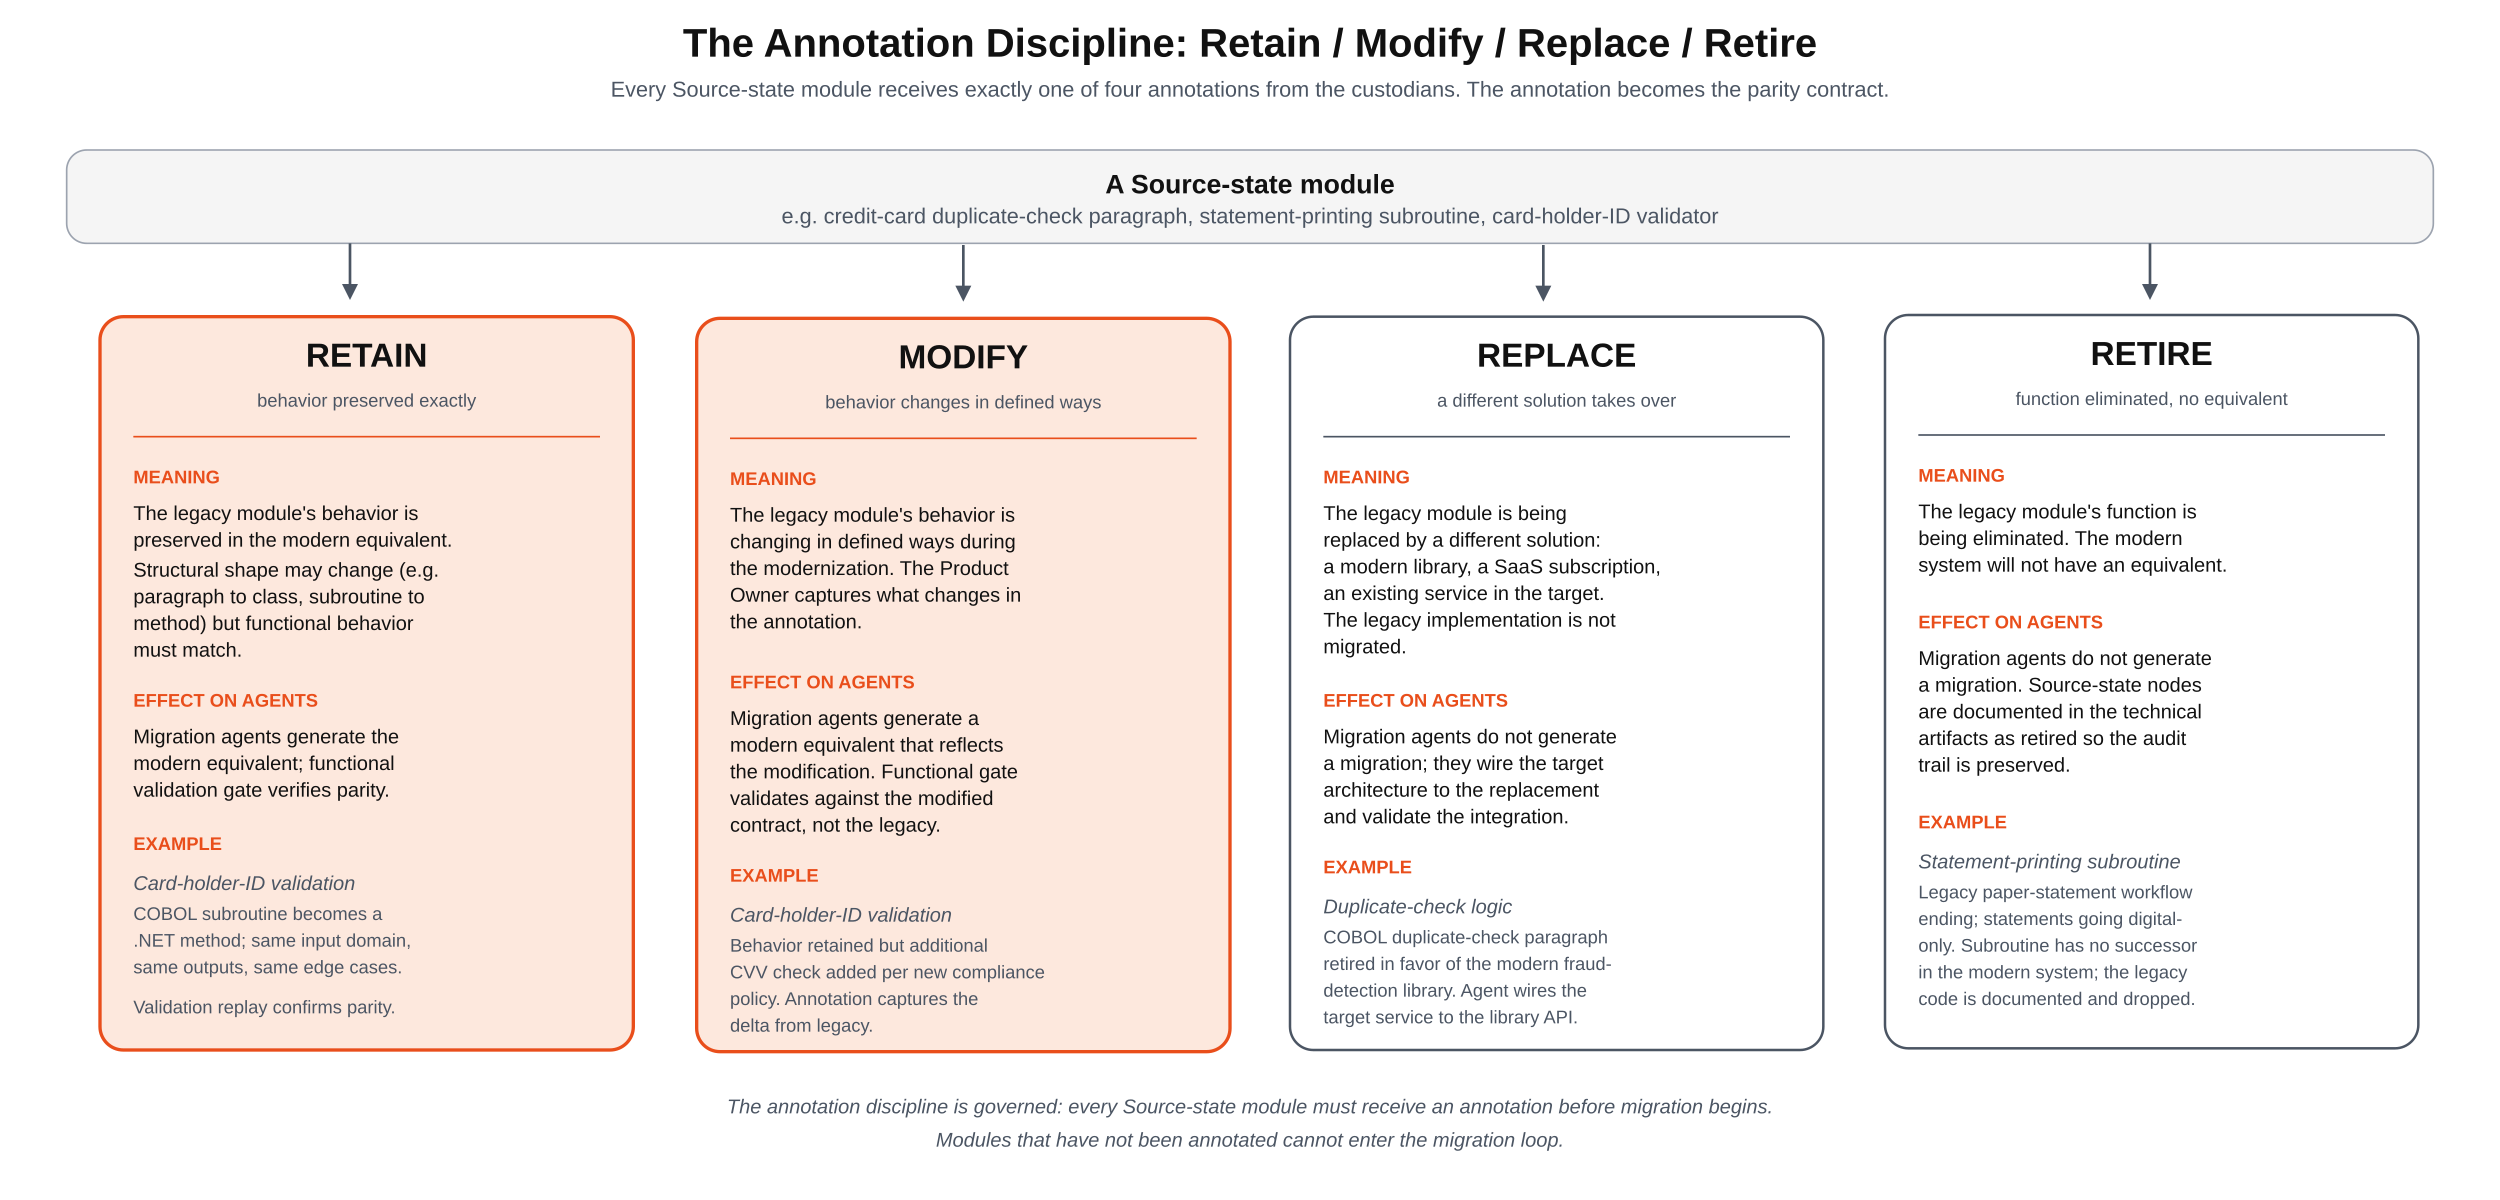
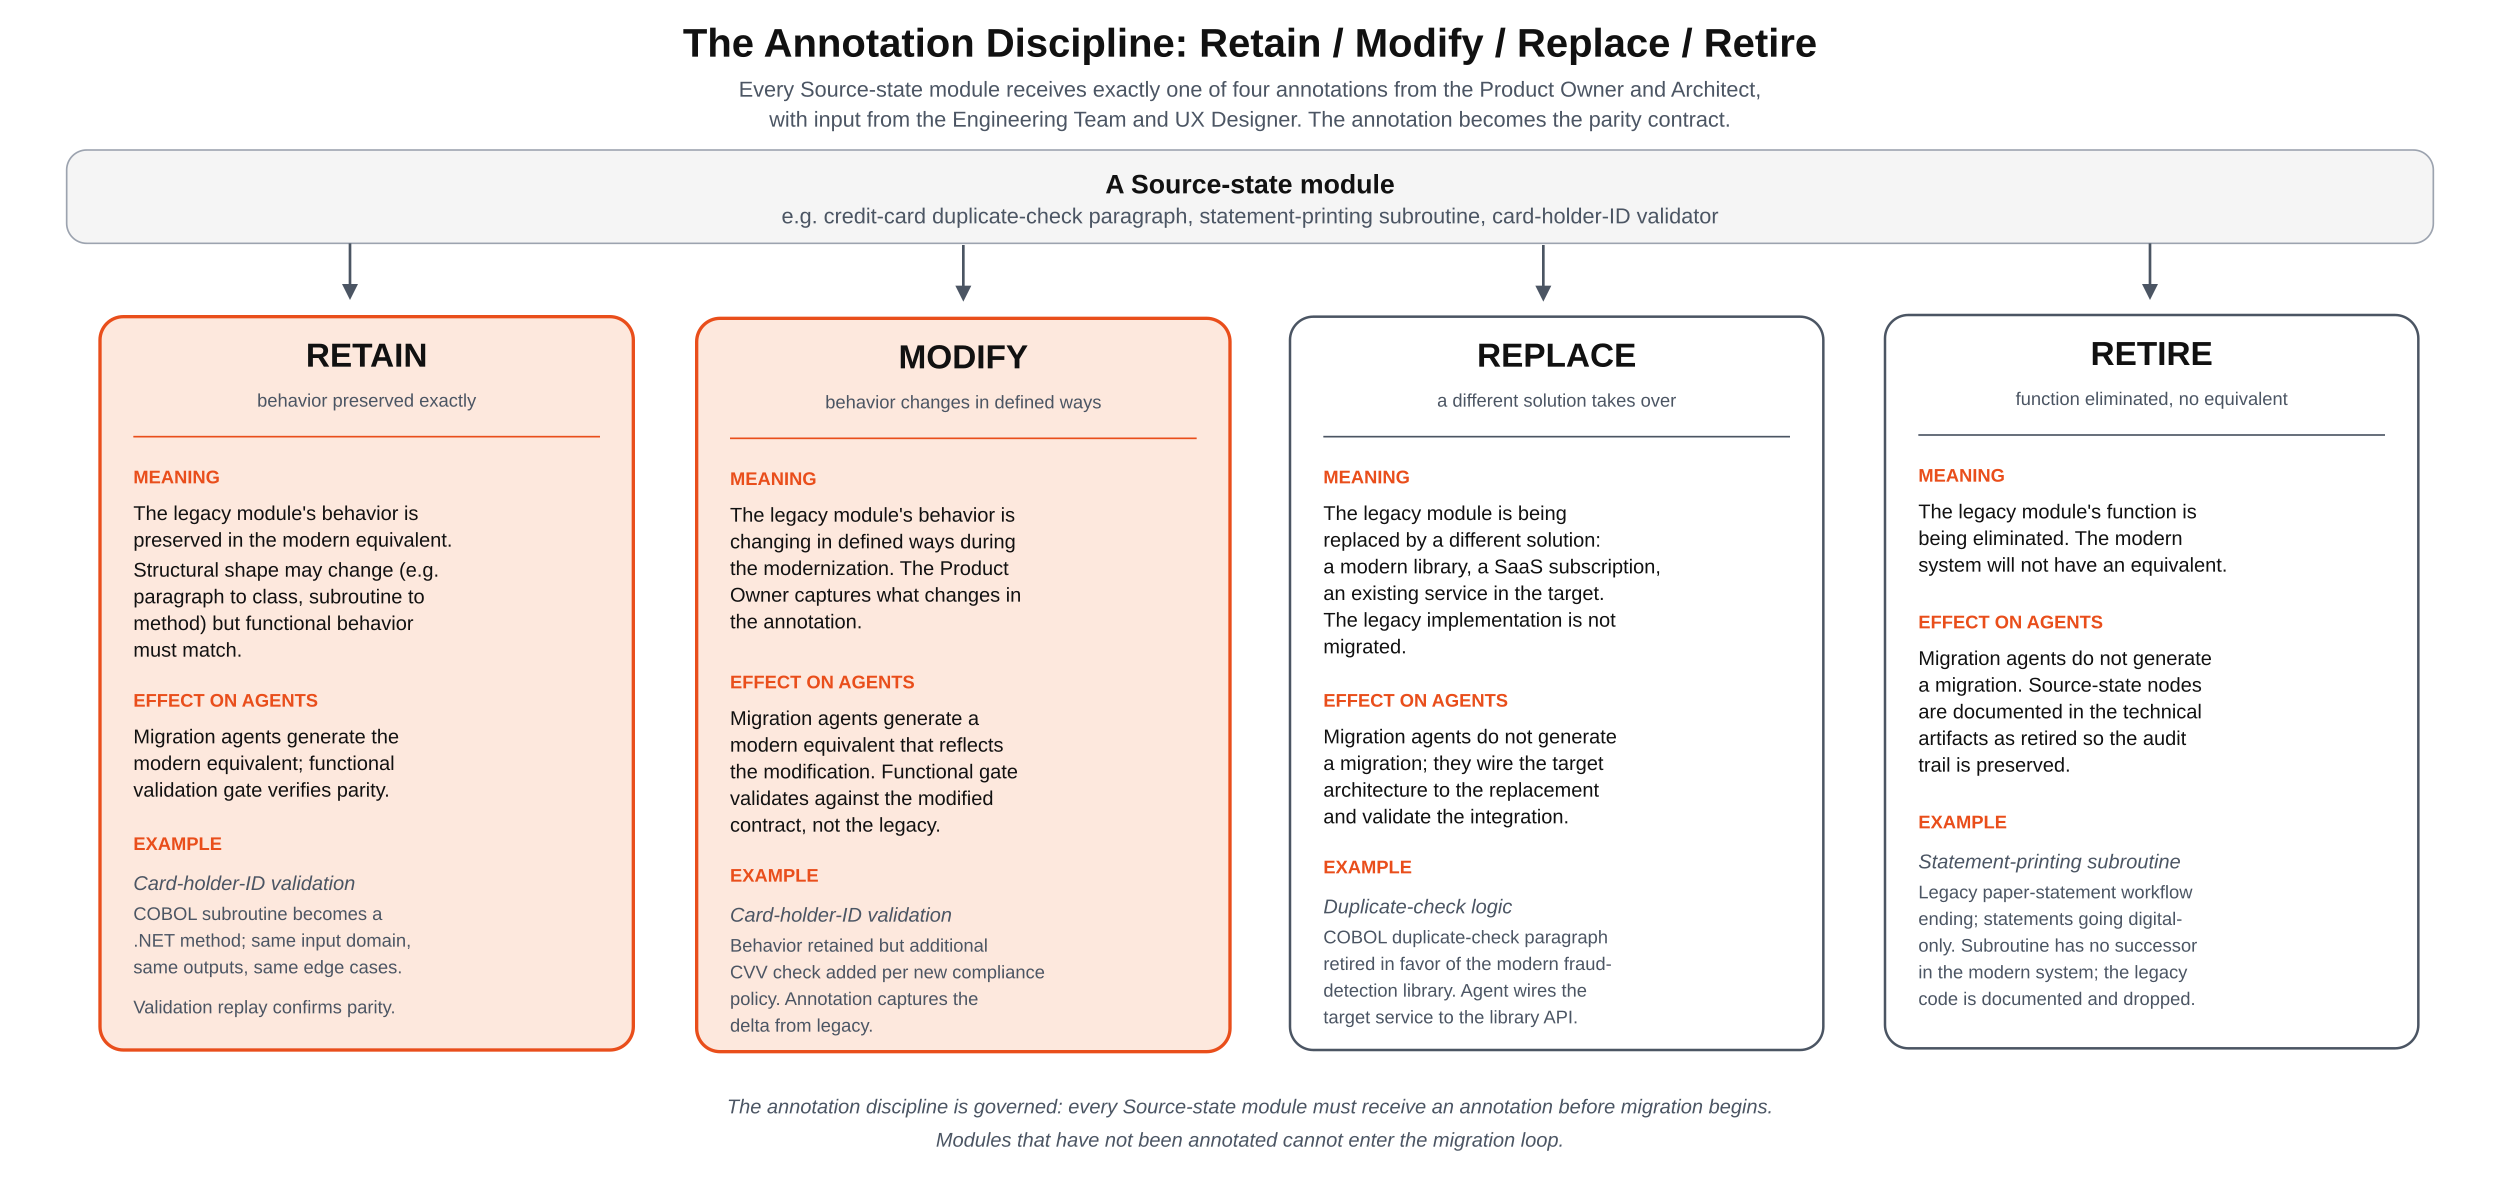
<svg xmlns="http://www.w3.org/2000/svg" width="100%" height="100%" viewBox="0 0 1500 720" version="1.1" xml:space="preserve" style="fill-rule:evenodd;clip-rule:evenodd;" class="se-svg">
  <g transform="matrix(1,0,0,1,750,34)">
    <text x="-340.266px" y="0px" style="font-family:'Arial-BoldMT', 'Arial', sans-serif;font-weight:700;font-size:24px;fill:var(--se-text,#111111);">The Annotation Discipline: Retain / Modify / Replace / Retire</text>
  </g>
  <g transform="matrix(1,0,0,1,750,58)">
-     <text x="-383.589px" y="0px" style="font-family:'ArialMT', 'Arial', sans-serif;font-size:13px;fill:var(--se-text-secondary,#4b5563);">Every Source-state module receives exactly one of four annotations from the custodians. The annotation becomes the parity contract.</text>
+     <text x="0px" y="0px" style="font-family:'ArialMT', 'Arial', sans-serif;font-size:13px;fill:var(--se-text-secondary,#4b5563);text-anchor:middle;">Every Source-state module receives exactly one of four annotations from the Product Owner and Architect,</text>
+     <text x="0px" y="18px" style="font-family:'ArialMT', 'Arial', sans-serif;font-size:13px;fill:var(--se-text-secondary,#4b5563);text-anchor:middle;">with input from the Engineering Team and UX Designer. The annotation becomes the parity contract.</text>
  </g>
  <path d="M1460,102L1460,134C1460,140.623 1454.623,146 1448,146L52,146C45.377,146 40,140.623 40,134L40,102C40,95.377 45.377,90 52,90L1448,90C1454.623,90 1460,95.377 1460,102Z" style="fill:var(--se-panel-fill,#f5f5f5);stroke:var(--se-panel-stroke,#9ca3af);stroke-width:1px;" />
  <g transform="matrix(1,0,0,1,750,116)">
    <text x="-86.832px" y="0px" style="font-family:'Arial-BoldMT', 'Arial', sans-serif;font-weight:700;font-size:16px;fill:var(--se-text,#111111);">A Source-state module</text>
  </g>
  <g transform="matrix(1,0,0,1,750,134)">
    <text x="-281.087px" y="0px" style="font-family:'ArialMT', 'Arial', sans-serif;font-size:13px;fill:var(--se-text-secondary,#4b5563);">e.g. credit-card duplicate-check paragraph, statement-printing subroutine, card-holder-ID validator</text>
  </g>
  <g>
    <path d="M214.8,170.4L210,180L205.2,170.4L214.8,170.4Z" style="fill:var(--se-text-secondary,#4b5563);fill-rule:nonzero;" />
    <path d="M210,146L210,172.32" style="fill:none;fill-rule:nonzero;stroke:var(--se-text-secondary,#4b5563);stroke-width:1.6px;" />
    <g transform="matrix(1,0,0,1,38,1)">
      <g transform="matrix(1,-0,-0,1,-38,-1)">
        <path d="M582.8,171.4L578,181L573.2,171.4L582.8,171.4Z" style="fill:var(--se-text-secondary,#4b5563);fill-rule:nonzero;" />
        <path d="M578,147L578,173.32" style="fill:none;fill-rule:nonzero;stroke:var(--se-text-secondary,#4b5563);stroke-width:1.6px;" />
      </g>
    </g>
    <g transform="matrix(1,0,0,1,-29,1)">
      <g transform="matrix(1,-0,-0,1,29,-1)">
        <path d="M930.8,171.4L926,181L921.2,171.4L930.8,171.4Z" style="fill:var(--se-text-secondary,#4b5563);fill-rule:nonzero;" />
        <path d="M926,147L926,173.32" style="fill:none;fill-rule:nonzero;stroke:var(--se-text-secondary,#4b5563);stroke-width:1.6px;" />
      </g>
    </g>
    <path d="M1294.8,170.4L1290,180L1285.2,170.4L1294.8,170.4Z" style="fill:var(--se-text-secondary,#4b5563);fill-rule:nonzero;" />
    <path d="M1290,146L1290,172.32" style="fill:none;fill-rule:nonzero;stroke:var(--se-text-secondary,#4b5563);stroke-width:1.6px;" />
  </g>
  <path d="M380,204L380,616C380,623.727 373.727,630 366,630L74,630C66.273,630 60,623.727 60,616L60,204C60,196.273 66.273,190 74,190L366,190C373.727,190 380,196.273 380,204Z" style="fill:var(--se-accent-fill,#FDE8DD);stroke:var(--se-accent,#E94E1B);stroke-width:2px;" />
  <g transform="matrix(1,0,0,1,220,220)">
    <text x="-36.479px" y="0px" style="font-family:'Arial-BoldMT', 'Arial', sans-serif;font-weight:700;font-size:20px;fill:var(--se-text,#111111);">RETAIN</text>
  </g>
  <g transform="matrix(1,0,0,1,220,244)">
    <text x="-65.729px" y="0px" style="font-family:'ArialMT', 'Arial', sans-serif;font-size:11px;fill:var(--se-text-secondary,#4b5563);">behavior preserved exactly</text>
  </g>
  <path d="M80,262L360,262" style="fill:none;fill-rule:nonzero;stroke:var(--se-accent,#E94E1B);stroke-width:1px;" />
  <g transform="matrix(1,0,0,1,80,290)">
    <text x="0px" y="0px" style="font-family:'Arial-BoldMT', 'Arial', sans-serif;font-weight:700;font-size:11px;fill:var(--se-accent,#E94E1B);">MEANING</text>
  </g>
  <g transform="matrix(1,0,0,1,80,312)">
    <text x="0px" y="0px" style="font-family:'ArialMT', 'Arial', sans-serif;font-size:12px;fill:var(--se-text,#111111);">The legacy module's behavior is</text>
  </g>
  <g transform="matrix(1,0,0,1,80,328)">
    <text x="0px" y="0px" style="font-family:'ArialMT', 'Arial', sans-serif;font-size:12px;fill:var(--se-text,#111111);">preserved in the modern equivalent.</text>
  </g>
  <g transform="matrix(1,0,0,1,80,346)">
    <text x="0px" y="0px" style="font-family:'ArialMT', 'Arial', sans-serif;font-size:12px;fill:var(--se-text,#111111);">Structural shape may change (e.g.</text>
  </g>
  <g transform="matrix(1,0,0,1,80,362)">
    <text x="0px" y="0px" style="font-family:'ArialMT', 'Arial', sans-serif;font-size:12px;fill:var(--se-text,#111111);">paragraph to class, subroutine to</text>
  </g>
  <g transform="matrix(1,0,0,1,80,378)">
    <text x="0px" y="0px" style="font-family:'ArialMT', 'Arial', sans-serif;font-size:12px;fill:var(--se-text,#111111);">method) but functional behavior</text>
  </g>
  <g transform="matrix(1,0,0,1,80,394)">
    <text x="0px" y="0px" style="font-family:'ArialMT', 'Arial', sans-serif;font-size:12px;fill:var(--se-text,#111111);">must match.</text>
  </g>
  <g transform="matrix(1,0,0,1,80,424)">
    <text x="0px" y="0px" style="font-family:'Arial-BoldMT', 'Arial', sans-serif;font-weight:700;font-size:11px;fill:var(--se-accent,#E94E1B);">EFFECT ON AGENTS</text>
  </g>
  <g transform="matrix(1,0,0,1,80,446)">
    <text x="0px" y="0px" style="font-family:'ArialMT', 'Arial', sans-serif;font-size:12px;fill:var(--se-text,#111111);">Migration agents generate the</text>
  </g>
  <g transform="matrix(1,0,0,1,80,462)">
    <text x="0px" y="0px" style="font-family:'ArialMT', 'Arial', sans-serif;font-size:12px;fill:var(--se-text,#111111);">modern equivalent; functional</text>
  </g>
  <g transform="matrix(1,0,0,1,80,478)">
    <g transform="matrix(12,0,0,12,100.0605,0)">
        </g>
    <g transform="matrix(12,0,0,12,103.3945,0)">
        </g>
    <text x="0px" y="0px" style="font-family:'ArialMT', 'Arial', sans-serif;font-size:12px;fill:var(--se-text,#111111);">validation gate veriﬁes parity.</text>
  </g>
  <g transform="matrix(1,0,0,1,80,510)">
    <text x="0px" y="0px" style="font-family:'Arial-BoldMT', 'Arial', sans-serif;font-weight:700;font-size:11px;fill:var(--se-accent,#E94E1B);">EXAMPLE</text>
  </g>
  <g transform="matrix(1,0,0,1,80,534)">
    <text x="0px" y="0px" style="font-family:'Arial-ItalicMT', 'Arial', sans-serif;font-style:italic;font-size:12px;fill:var(--se-text-secondary,#4b5563);">Card-holder-ID validation</text>
  </g>
  <g transform="matrix(1,0,0,1,80,552)">
    <text x="0px" y="0px" style="font-family:'ArialMT', 'Arial', sans-serif;font-size:11px;fill:var(--se-text-secondary,#4b5563);">COBOL subroutine becomes a</text>
  </g>
  <g transform="matrix(1,0,0,1,80,568)">
    <text x="0px" y="0px" style="font-family:'ArialMT', 'Arial', sans-serif;font-size:11px;fill:var(--se-text-secondary,#4b5563);">.NET method; same input domain,</text>
  </g>
  <g transform="matrix(1,0,0,1,80,584)">
    <text x="0px" y="0px" style="font-family:'ArialMT', 'Arial', sans-serif;font-size:11px;fill:var(--se-text-secondary,#4b5563);">same outputs, same edge cases.</text>
  </g>
  <g transform="matrix(1,0,0,1,80,608)">
    <g transform="matrix(11,0,0,11,101.3042,0)">
        </g>
    <g transform="matrix(11,0,0,11,104.3604,0)">
        </g>
    <text x="0px" y="0px" style="font-family:'ArialMT', 'Arial', sans-serif;font-size:11px;fill:var(--se-text-secondary,#4b5563);">Validation replay conﬁrms parity.</text>
  </g>
  <g transform="matrix(1,0,0,1,28,1)">
    <path d="M710,204L710,616C710,623.727 703.727,630 696,630L404,630C396.273,630 390,623.727 390,616L390,204C390,196.273 396.273,190 404,190L696,190C703.727,190 710,196.273 710,204Z" style="fill:var(--se-accent-fill,#FDE8DD);stroke:var(--se-accent,#E94E1B);stroke-width:2px;" />
  </g>
  <g transform="matrix(1,0,0,1,578,221)">
    <text x="-38.887px" y="0px" style="font-family:'Arial-BoldMT', 'Arial', sans-serif;font-weight:700;font-size:20px;fill:var(--se-text,#111111);">MODIFY</text>
  </g>
  <g transform="matrix(1,0,0,1,578,245)">
    <g transform="matrix(11,0,0,11,30.88916,0)">
        </g>
    <g transform="matrix(11,0,0,11,33.94531,0)">
        </g>
    <text x="-82.86px" y="0px" style="font-family:'ArialMT', 'Arial', sans-serif;font-size:11px;fill:var(--se-text-secondary,#4b5563);">behavior changes in deﬁned ways</text>
  </g>
  <g transform="matrix(1,0,0,1,28,1)">
    <path d="M410,262L690,262" style="fill:none;fill-rule:nonzero;stroke:var(--se-accent,#E94E1B);stroke-width:1px;" />
  </g>
  <g transform="matrix(1,0,0,1,438,291)">
    <text x="0px" y="0px" style="font-family:'Arial-BoldMT', 'Arial', sans-serif;font-weight:700;font-size:11px;fill:var(--se-accent,#E94E1B);">MEANING</text>
  </g>
  <g transform="matrix(1,0,0,1,438,313)">
    <text x="0px" y="0px" style="font-family:'ArialMT', 'Arial', sans-serif;font-size:12px;fill:var(--se-text,#111111);">The legacy module's behavior is</text>
  </g>
  <g transform="matrix(1,0,0,1,438,329)">
    <g transform="matrix(12,0,0,12,78.06445,0)">
        </g>
    <g transform="matrix(12,0,0,12,81.39844,0)">
        </g>
    <text x="0px" y="0px" style="font-family:'ArialMT', 'Arial', sans-serif;font-size:12px;fill:var(--se-text,#111111);">changing in deﬁned ways during</text>
  </g>
  <g transform="matrix(1,0,0,1,438,345)">
    <text x="0px" y="0px" style="font-family:'ArialMT', 'Arial', sans-serif;font-size:12px;fill:var(--se-text,#111111);">the modernization. The Product</text>
  </g>
  <g transform="matrix(1,0,0,1,438,361)">
    <text x="0px" y="0px" style="font-family:'ArialMT', 'Arial', sans-serif;font-size:12px;fill:var(--se-text,#111111);">Owner captures what changes in</text>
  </g>
  <g transform="matrix(1,0,0,1,438,377)">
    <text x="0px" y="0px" style="font-family:'ArialMT', 'Arial', sans-serif;font-size:12px;fill:var(--se-text,#111111);">the annotation.</text>
  </g>
  <g transform="matrix(1,0,0,1,438,413)">
    <text x="0px" y="0px" style="font-family:'Arial-BoldMT', 'Arial', sans-serif;font-weight:700;font-size:11px;fill:var(--se-accent,#E94E1B);">EFFECT ON AGENTS</text>
  </g>
  <g transform="matrix(1,0,0,1,438,435)">
    <text x="0px" y="0px" style="font-family:'ArialMT', 'Arial', sans-serif;font-size:12px;fill:var(--se-text,#111111);">Migration agents generate a</text>
  </g>
  <g transform="matrix(1,0,0,1,438,451)">
    <g transform="matrix(12,0,0,12,136.084,0)">
        </g>
    <g transform="matrix(12,0,0,12,139.418,0)">
        </g>
    <text x="0px" y="0px" style="font-family:'ArialMT', 'Arial', sans-serif;font-size:12px;fill:var(--se-text,#111111);">modern equivalent that reﬂects</text>
  </g>
  <g transform="matrix(1,0,0,1,438,467)">
    <g transform="matrix(12,0,0,12,46.02539,0)">
        </g>
    <g transform="matrix(12,0,0,12,49.35938,0)">
        </g>
    <text x="0px" y="0px" style="font-family:'ArialMT', 'Arial', sans-serif;font-size:12px;fill:var(--se-text,#111111);">the modiﬁcation. Functional gate</text>
  </g>
  <g transform="matrix(1,0,0,1,438,483)">
    <g transform="matrix(12,0,0,12,138.75,0)">
        </g>
    <g transform="matrix(12,0,0,12,142.084,0)">
        </g>
    <text x="0px" y="0px" style="font-family:'ArialMT', 'Arial', sans-serif;font-size:12px;fill:var(--se-text,#111111);">validates against the modiﬁed</text>
  </g>
  <g transform="matrix(1,0,0,1,438,499)">
    <text x="0px" y="0px" style="font-family:'ArialMT', 'Arial', sans-serif;font-size:12px;fill:var(--se-text,#111111);">contract, not the legacy.</text>
  </g>
  <g transform="matrix(1,0,0,1,438,529)">
    <text x="0px" y="0px" style="font-family:'Arial-BoldMT', 'Arial', sans-serif;font-weight:700;font-size:11px;fill:var(--se-accent,#E94E1B);">EXAMPLE</text>
  </g>
  <g transform="matrix(1,0,0,1,438,553)">
    <text x="0px" y="0px" style="font-family:'Arial-ItalicMT', 'Arial', sans-serif;font-style:italic;font-size:12px;fill:var(--se-text-secondary,#4b5563);">Card-holder-ID validation</text>
  </g>
  <g transform="matrix(1,0,0,1,438,571)">
    <text x="0px" y="0px" style="font-family:'ArialMT', 'Arial', sans-serif;font-size:11px;fill:var(--se-text-secondary,#4b5563);">Behavior retained but additional</text>
  </g>
  <g transform="matrix(1,0,0,1,438,587)">
    <text x="0px" y="0px" style="font-family:'ArialMT', 'Arial', sans-serif;font-size:11px;fill:var(--se-text-secondary,#4b5563);">CVV check added per new compliance</text>
  </g>
  <g transform="matrix(1,0,0,1,438,603)">
    <text x="0px" y="0px" style="font-family:'ArialMT', 'Arial', sans-serif;font-size:11px;fill:var(--se-text-secondary,#4b5563);">policy. Annotation captures the</text>
  </g>
  <g transform="matrix(1,0,0,1,438,619)">
    <text x="0px" y="0px" style="font-family:'ArialMT', 'Arial', sans-serif;font-size:11px;fill:var(--se-text-secondary,#4b5563);">delta from legacy.</text>
  </g>
  <g transform="matrix(1,0,0,1,54,0)">
    <path d="M1040,204L1040,616C1040,623.727 1033.727,630 1026,630L734,630C726.273,630 720,623.727 720,616L720,204C720,196.273 726.273,190 734,190L1026,190C1033.727,190 1040,196.273 1040,204Z" style="fill:var(--se-box-fill,#ffffff);stroke:var(--se-text-secondary,#4b5563);stroke-width:1.5px;" />
  </g>
  <g transform="matrix(1,0,0,1,934,220)">
    <text x="-47.783px" y="0px" style="font-family:'Arial-BoldMT', 'Arial', sans-serif;font-weight:700;font-size:20px;fill:var(--se-text,#111111);">REPLACE</text>
  </g>
  <g transform="matrix(1,0,0,1,934,244)">
    <text x="-71.747px" y="0px" style="font-family:'ArialMT', 'Arial', sans-serif;font-size:11px;fill:var(--se-text-secondary,#4b5563);">a different solution takes over</text>
  </g>
  <g transform="matrix(1,0,0,1,54,0)">
    <path d="M740,262L1020,262" style="fill:none;fill-rule:nonzero;stroke:var(--se-text-secondary,#4b5563);stroke-width:1px;" />
  </g>
  <g transform="matrix(1,0,0,1,794,290)">
    <text x="0px" y="0px" style="font-family:'Arial-BoldMT', 'Arial', sans-serif;font-weight:700;font-size:11px;fill:var(--se-accent,#E94E1B);">MEANING</text>
  </g>
  <g transform="matrix(1,0,0,1,794,312)">
    <text x="0px" y="0px" style="font-family:'ArialMT', 'Arial', sans-serif;font-size:12px;fill:var(--se-text,#111111);">The legacy module is being</text>
  </g>
  <g transform="matrix(1,0,0,1,794,328)">
    <text x="0px" y="0px" style="font-family:'ArialMT', 'Arial', sans-serif;font-size:12px;fill:var(--se-text,#111111);">replaced by a different solution:</text>
  </g>
  <g transform="matrix(1,0,0,1,794,344)">
    <text x="0px" y="0px" style="font-family:'ArialMT', 'Arial', sans-serif;font-size:12px;fill:var(--se-text,#111111);">a modern library, a SaaS subscription,</text>
  </g>
  <g transform="matrix(1,0,0,1,794,360)">
    <text x="0px" y="0px" style="font-family:'ArialMT', 'Arial', sans-serif;font-size:12px;fill:var(--se-text,#111111);">an existing service in the target.</text>
  </g>
  <g transform="matrix(1,0,0,1,794,376)">
    <text x="0px" y="0px" style="font-family:'ArialMT', 'Arial', sans-serif;font-size:12px;fill:var(--se-text,#111111);">The legacy implementation is not</text>
  </g>
  <g transform="matrix(1,0,0,1,794,392)">
    <text x="0px" y="0px" style="font-family:'ArialMT', 'Arial', sans-serif;font-size:12px;fill:var(--se-text,#111111);">migrated.</text>
  </g>
  <g transform="matrix(1,0,0,1,794,424)">
    <text x="0px" y="0px" style="font-family:'Arial-BoldMT', 'Arial', sans-serif;font-weight:700;font-size:11px;fill:var(--se-accent,#E94E1B);">EFFECT ON AGENTS</text>
  </g>
  <g transform="matrix(1,0,0,1,794,446)">
    <text x="0px" y="0px" style="font-family:'ArialMT', 'Arial', sans-serif;font-size:12px;fill:var(--se-text,#111111);">Migration agents do not generate</text>
  </g>
  <g transform="matrix(1,0,0,1,794,462)">
    <text x="0px" y="0px" style="font-family:'ArialMT', 'Arial', sans-serif;font-size:12px;fill:var(--se-text,#111111);">a migration; they wire the target</text>
  </g>
  <g transform="matrix(1,0,0,1,794,478)">
    <text x="0px" y="0px" style="font-family:'ArialMT', 'Arial', sans-serif;font-size:12px;fill:var(--se-text,#111111);">architecture to the replacement</text>
  </g>
  <g transform="matrix(1,0,0,1,794,494)">
    <text x="0px" y="0px" style="font-family:'ArialMT', 'Arial', sans-serif;font-size:12px;fill:var(--se-text,#111111);">and validate the integration.</text>
  </g>
  <g transform="matrix(1,0,0,1,794,524)">
    <text x="0px" y="0px" style="font-family:'Arial-BoldMT', 'Arial', sans-serif;font-weight:700;font-size:11px;fill:var(--se-accent,#E94E1B);">EXAMPLE</text>
  </g>
  <g transform="matrix(1,0,0,1,794,548)">
    <text x="0px" y="0px" style="font-family:'Arial-ItalicMT', 'Arial', sans-serif;font-style:italic;font-size:12px;fill:var(--se-text-secondary,#4b5563);">Duplicate-check logic</text>
  </g>
  <g transform="matrix(1,0,0,1,794,566)">
    <text x="0px" y="0px" style="font-family:'ArialMT', 'Arial', sans-serif;font-size:11px;fill:var(--se-text-secondary,#4b5563);">COBOL duplicate-check paragraph</text>
  </g>
  <g transform="matrix(1,0,0,1,794,582)">
    <text x="0px" y="0px" style="font-family:'ArialMT', 'Arial', sans-serif;font-size:11px;fill:var(--se-text-secondary,#4b5563);">retired in favor of the modern fraud-</text>
  </g>
  <g transform="matrix(1,0,0,1,794,598)">
    <text x="0px" y="0px" style="font-family:'ArialMT', 'Arial', sans-serif;font-size:11px;fill:var(--se-text-secondary,#4b5563);">detection library. Agent wires the</text>
  </g>
  <g transform="matrix(1,0,0,1,794,614)">
    <text x="0px" y="0px" style="font-family:'ArialMT', 'Arial', sans-serif;font-size:11px;fill:var(--se-text-secondary,#4b5563);">target service to the library API.</text>
  </g>
  <g transform="matrix(1,0,0,1,81,-1)">
    <path d="M1370,204L1370,616C1370,623.727 1363.727,630 1356,630L1064,630C1056.273,630 1050,623.727 1050,616L1050,204C1050,196.273 1056.273,190 1064,190L1356,190C1363.727,190 1370,196.273 1370,204Z" style="fill:var(--se-box-fill,#ffffff);stroke:var(--se-text-secondary,#4b5563);stroke-width:1.5px;" />
  </g>
  <g transform="matrix(1,0,0,1,1291,219)">
    <text x="-36.67px" y="0px" style="font-family:'Arial-BoldMT', 'Arial', sans-serif;font-weight:700;font-size:20px;fill:var(--se-text,#111111);">RETIRE</text>
  </g>
  <g transform="matrix(1,0,0,1,1291,243)">
    <text x="-81.638px" y="0px" style="font-family:'ArialMT', 'Arial', sans-serif;font-size:11px;fill:var(--se-text-secondary,#4b5563);">function eliminated, no equivalent</text>
  </g>
  <g transform="matrix(1,0,0,1,81,-1)">
    <path d="M1070,262L1350,262" style="fill:none;fill-rule:nonzero;stroke:var(--se-text-secondary,#4b5563);stroke-width:1px;" />
  </g>
  <g transform="matrix(1,0,0,1,1151,289)">
    <text x="0px" y="0px" style="font-family:'Arial-BoldMT', 'Arial', sans-serif;font-weight:700;font-size:11px;fill:var(--se-accent,#E94E1B);">MEANING</text>
  </g>
  <g transform="matrix(1,0,0,1,1151,311)">
    <text x="0px" y="0px" style="font-family:'ArialMT', 'Arial', sans-serif;font-size:12px;fill:var(--se-text,#111111);">The legacy module's function is</text>
  </g>
  <g transform="matrix(1,0,0,1,1151,327)">
    <text x="0px" y="0px" style="font-family:'ArialMT', 'Arial', sans-serif;font-size:12px;fill:var(--se-text,#111111);">being eliminated. The modern</text>
  </g>
  <g transform="matrix(1,0,0,1,1151,343)">
    <text x="0px" y="0px" style="font-family:'ArialMT', 'Arial', sans-serif;font-size:12px;fill:var(--se-text,#111111);">system will not have an equivalent.</text>
  </g>
  <g transform="matrix(1,0,0,1,1151,377)">
    <text x="0px" y="0px" style="font-family:'Arial-BoldMT', 'Arial', sans-serif;font-weight:700;font-size:11px;fill:var(--se-accent,#E94E1B);">EFFECT ON AGENTS</text>
  </g>
  <g transform="matrix(1,0,0,1,1151,399)">
    <text x="0px" y="0px" style="font-family:'ArialMT', 'Arial', sans-serif;font-size:12px;fill:var(--se-text,#111111);">Migration agents do not generate</text>
  </g>
  <g transform="matrix(1,0,0,1,1151,415)">
    <text x="0px" y="0px" style="font-family:'ArialMT', 'Arial', sans-serif;font-size:12px;fill:var(--se-text,#111111);">a migration. Source-state nodes</text>
  </g>
  <g transform="matrix(1,0,0,1,1151,431)">
    <text x="0px" y="0px" style="font-family:'ArialMT', 'Arial', sans-serif;font-size:12px;fill:var(--se-text,#111111);">are documented in the technical</text>
  </g>
  <g transform="matrix(1,0,0,1,1151,447)">
    <text x="0px" y="0px" style="font-family:'ArialMT', 'Arial', sans-serif;font-size:12px;fill:var(--se-text,#111111);">artifacts as retired so the audit</text>
  </g>
  <g transform="matrix(1,0,0,1,1151,463)">
    <text x="0px" y="0px" style="font-family:'ArialMT', 'Arial', sans-serif;font-size:12px;fill:var(--se-text,#111111);">trail is preserved.</text>
  </g>
  <g transform="matrix(1,0,0,1,1151,497)">
    <text x="0px" y="0px" style="font-family:'Arial-BoldMT', 'Arial', sans-serif;font-weight:700;font-size:11px;fill:var(--se-accent,#E94E1B);">EXAMPLE</text>
  </g>
  <g transform="matrix(1,0,0,1,1151,521)">
    <text x="0px" y="0px" style="font-family:'Arial-ItalicMT', 'Arial', sans-serif;font-style:italic;font-size:12px;fill:var(--se-text-secondary,#4b5563);">Statement-printing subroutine</text>
  </g>
  <g transform="matrix(1,0,0,1,1151,539)">
    <g transform="matrix(11,0,0,11,144.9067,0)">
        </g>
    <g transform="matrix(11,0,0,11,147.9629,0)">
        </g>
    <text x="0px" y="0px" style="font-family:'ArialMT', 'Arial', sans-serif;font-size:11px;fill:var(--se-text-secondary,#4b5563);">Legacy paper-statement workﬂow</text>
  </g>
  <g transform="matrix(1,0,0,1,1151,555)">
    <text x="0px" y="0px" style="font-family:'ArialMT', 'Arial', sans-serif;font-size:11px;fill:var(--se-text-secondary,#4b5563);">ending; statements going digital-</text>
  </g>
  <g transform="matrix(1,0,0,1,1151,571)">
    <text x="0px" y="0px" style="font-family:'ArialMT', 'Arial', sans-serif;font-size:11px;fill:var(--se-text-secondary,#4b5563);">only. Subroutine has no successor</text>
  </g>
  <g transform="matrix(1,0,0,1,1151,587)">
    <text x="0px" y="0px" style="font-family:'ArialMT', 'Arial', sans-serif;font-size:11px;fill:var(--se-text-secondary,#4b5563);">in the modern system; the legacy</text>
  </g>
  <g transform="matrix(1,0,0,1,1151,603)">
    <text x="0px" y="0px" style="font-family:'ArialMT', 'Arial', sans-serif;font-size:11px;fill:var(--se-text-secondary,#4b5563);">code is documented and dropped.</text>
  </g>
  <g transform="matrix(1,0,0,1,750,668)">
    <text x="-313.849px" y="0px" style="font-family:'Arial-ItalicMT', 'Arial', sans-serif;font-style:italic;font-size:12px;fill:var(--se-text-secondary,#4b5563);">The annotation discipline is governed: every Source-state module must receive an annotation before migration begins.</text>
  </g>
  <g transform="matrix(1,0,0,1,750,688)">
    <text x="-188.467px" y="0px" style="font-family:'Arial-ItalicMT', 'Arial', sans-serif;font-style:italic;font-size:12px;fill:var(--se-text-secondary,#4b5563);">Modules that have not been annotated cannot enter the migration loop.</text>
  </g>
</svg>
